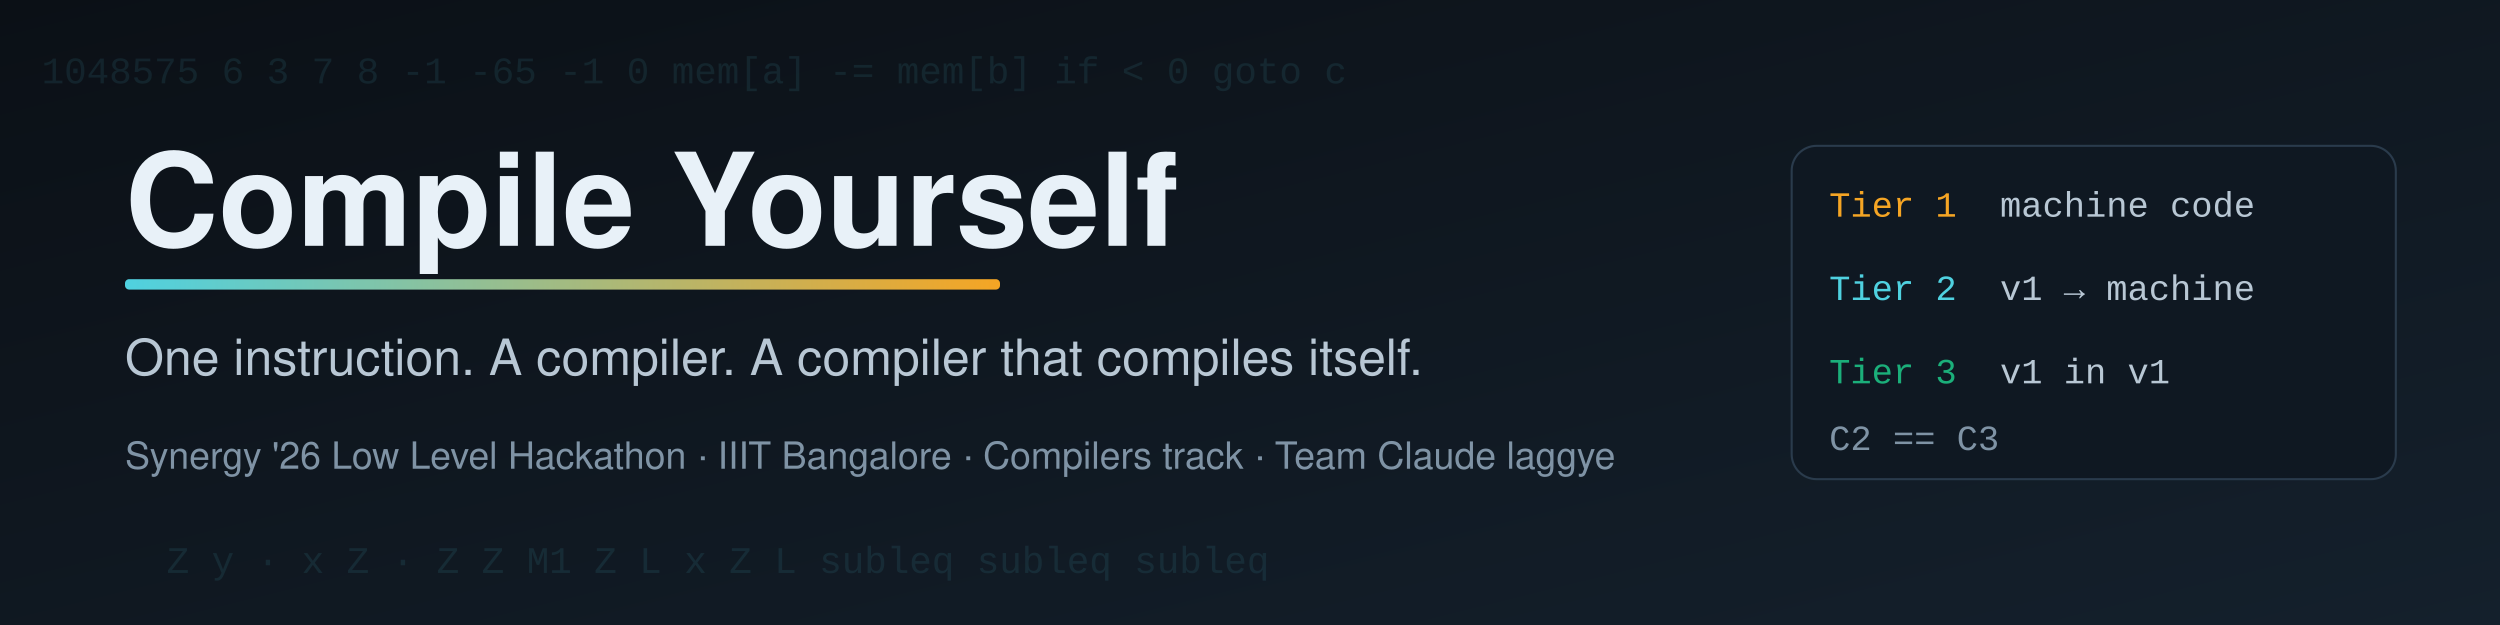
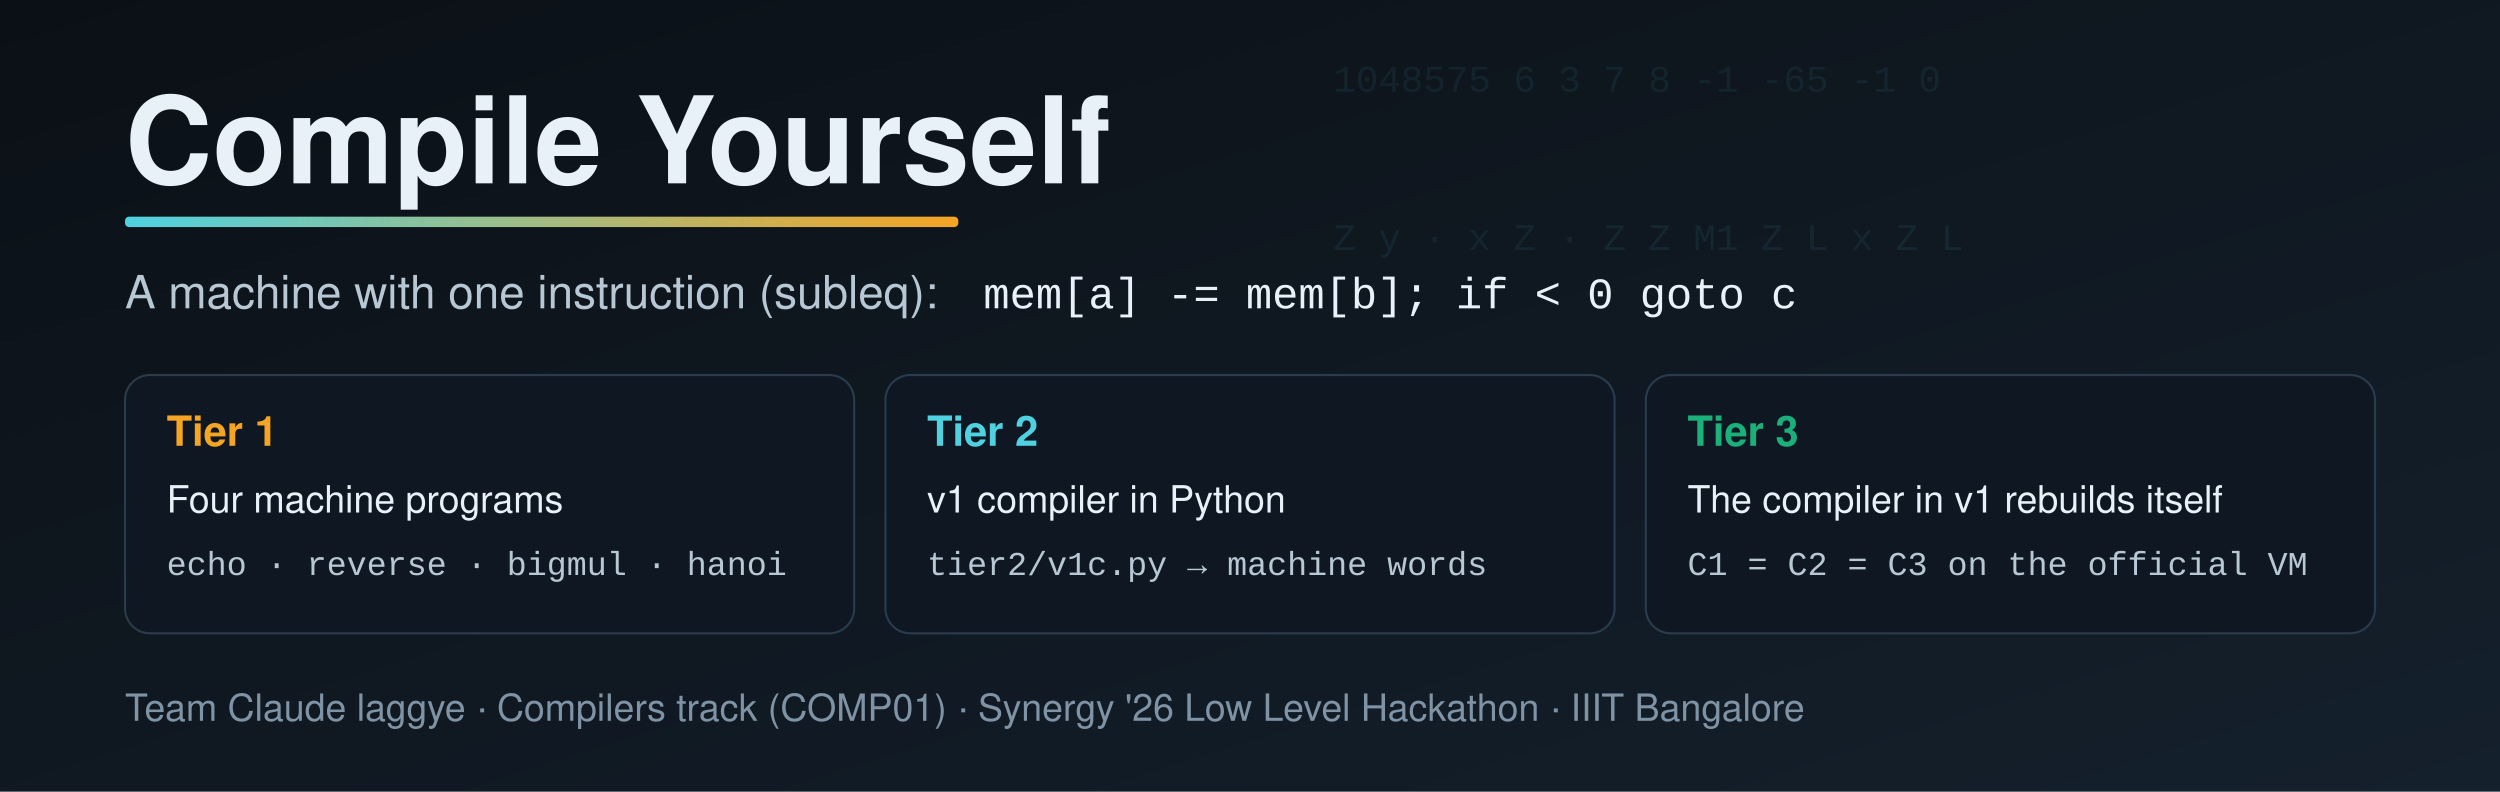
- <svg xmlns="http://www.w3.org/2000/svg" viewBox="0 0 1200 300" role="img" aria-label="Compile Yourself. A v1 compiler for a machine with one instruction, up to a compiler that compiles itself. Synergy '26 Low Level Hackathon, IIIT Bangalore. Team Claude laggye.">
+ <svg xmlns="http://www.w3.org/2000/svg" viewBox="0 0 1200 380" role="img" aria-label="Compile Yourself. A one-instruction subleq machine: mem[a] -= mem[b], jump to c if the result is negative. Tier 1: four machine programs, echo, reverse, bigmul and hanoi. Tier 2: a v1 compiler in Python, tier2/v1c.py. Tier 3: the compiler written in v1, which reproduces itself, C1 = C2 = C3 on the official VM. Team Claude laggye, Compilers track, Synergy '26 Low Level Hackathon, IIIT Bangalore.">
  <defs>
    <linearGradient id="bg" x1="0" y1="0" x2="1" y2="1">
      <stop offset="0" stop-color="#0b1016" />
      <stop offset="1" stop-color="#14202c" />
    </linearGradient>
    <linearGradient id="ac" x1="0" y1="0" x2="1" y2="0">
      <stop offset="0" stop-color="#4fd1e0" />
      <stop offset="1" stop-color="#f5a524" />
    </linearGradient>
  </defs>
-   <rect width="1200" height="300" fill="url(#bg)" />
-   <g font-family="Consolas, 'Courier New', monospace" fill="#4fd1e0" opacity="0.10" font-size="18">
-     <text x="20" y="40">1048575 6 3 7 8 -1 -65 -1 0  mem[a] -= mem[b]  if &lt; 0 goto c</text>
-     <text x="80" y="275">Z y · x Z · Z Z   M1 Z L   x Z L   subleq subleq subleq</text>
+   <rect width="1200" height="380" fill="url(#bg)" />
+   <g font-family="Consolas, 'Courier New', monospace" fill="#4fd1e0" opacity="0.08" font-size="18">
+     <text x="640" y="44">1048575 6 3  7 8 -1  -65 -1 0</text>
+     <text x="640" y="120">Z y · x Z · Z Z   M1 Z L   x Z L</text>
  </g>
-   <text x="60" y="118" font-family="Segoe UI, Helvetica, Arial, sans-serif" font-size="62" font-weight="700" fill="#e8f1f8">Compile Yourself</text>
-   <rect x="60" y="134" width="420" height="5" rx="2" fill="url(#ac)" />
-   <text x="60" y="180" font-family="Segoe UI, Helvetica, Arial, sans-serif" font-size="24" fill="#b8c7d4">One instruction. A compiler. A compiler that compiles itself.</text>
-   <text x="60" y="225" font-family="Segoe UI, Helvetica, Arial, sans-serif" font-size="18" fill="#7f93a5">Synergy '26 Low Level Hackathon · IIIT Bangalore · Compilers track · Team Claude laggye</text>
-   <g transform="translate(860,70)" font-family="Consolas, 'Courier New', monospace" font-size="17">
-     <rect width="290" height="160" rx="12" fill="#0f1822" stroke="#2a3b4c" />
-     <text x="18" y="34" fill="#f5a524">Tier 1</text>
-     <text x="100" y="34" fill="#b8c7d4">machine code</text>
-     <text x="18" y="74" fill="#4fd1e0">Tier 2</text>
-     <text x="100" y="74" fill="#b8c7d4">v1 → machine</text>
-     <text x="18" y="114" fill="#1baf7a">Tier 3</text>
-     <text x="100" y="114" fill="#b8c7d4">v1 in v1</text>
-     <text x="18" y="146" fill="#7f93a5">C2 == C3</text>
+   <text x="60" y="88" font-family="Segoe UI, Helvetica, Arial, sans-serif" font-size="58" font-weight="700" fill="#e8f1f8">Compile Yourself</text>
+   <rect x="60" y="104" width="400" height="5" rx="2" fill="url(#ac)" />
+   <text x="60" y="148" font-family="Segoe UI, Helvetica, Arial, sans-serif" font-size="22" fill="#b8c7d4">A machine with one instruction (subleq):</text>
+   <text x="472" y="148" font-family="Consolas, 'Courier New', monospace" font-size="21" fill="#e8f1f8">mem[a] -= mem[b]; if &lt; 0 goto c</text>
+   <g font-family="Segoe UI, Helvetica, Arial, sans-serif">
+     <g transform="translate(60,180)">
+       <rect width="350" height="124" rx="12" fill="#0f1822" stroke="#2a3b4c" />
+       <text x="20" y="34" font-size="20" font-weight="700" fill="#f5a524">Tier 1</text>
+       <text x="20" y="66" font-size="18" fill="#e8f1f8">Four machine programs</text>
+       <text x="20" y="96" font-family="Consolas, 'Courier New', monospace" font-size="16" fill="#b8c7d4">echo · reverse · bigmul · hanoi</text>
+     </g>
+     <g transform="translate(425,180)">
+       <rect width="350" height="124" rx="12" fill="#0f1822" stroke="#2a3b4c" />
+       <text x="20" y="34" font-size="20" font-weight="700" fill="#4fd1e0">Tier 2</text>
+       <text x="20" y="66" font-size="18" fill="#e8f1f8">v1 compiler in Python</text>
+       <text x="20" y="96" font-family="Consolas, 'Courier New', monospace" font-size="16" fill="#b8c7d4">tier2/v1c.py → machine words</text>
+     </g>
+     <g transform="translate(790,180)">
+       <rect width="350" height="124" rx="12" fill="#0f1822" stroke="#2a3b4c" />
+       <text x="20" y="34" font-size="20" font-weight="700" fill="#1baf7a">Tier 3</text>
+       <text x="20" y="66" font-size="18" fill="#e8f1f8">The compiler in v1 rebuilds itself</text>
+       <text x="20" y="96" font-family="Consolas, 'Courier New', monospace" font-size="16" fill="#b8c7d4">C1 = C2 = C3 on the official VM</text>
+     </g>
  </g>
+   <text x="60" y="346" font-family="Segoe UI, Helvetica, Arial, sans-serif" font-size="18" fill="#7f93a5">Team Claude laggye · Compilers track (COMP01) · Synergy '26 Low Level Hackathon · IIIT Bangalore</text>
</svg>
